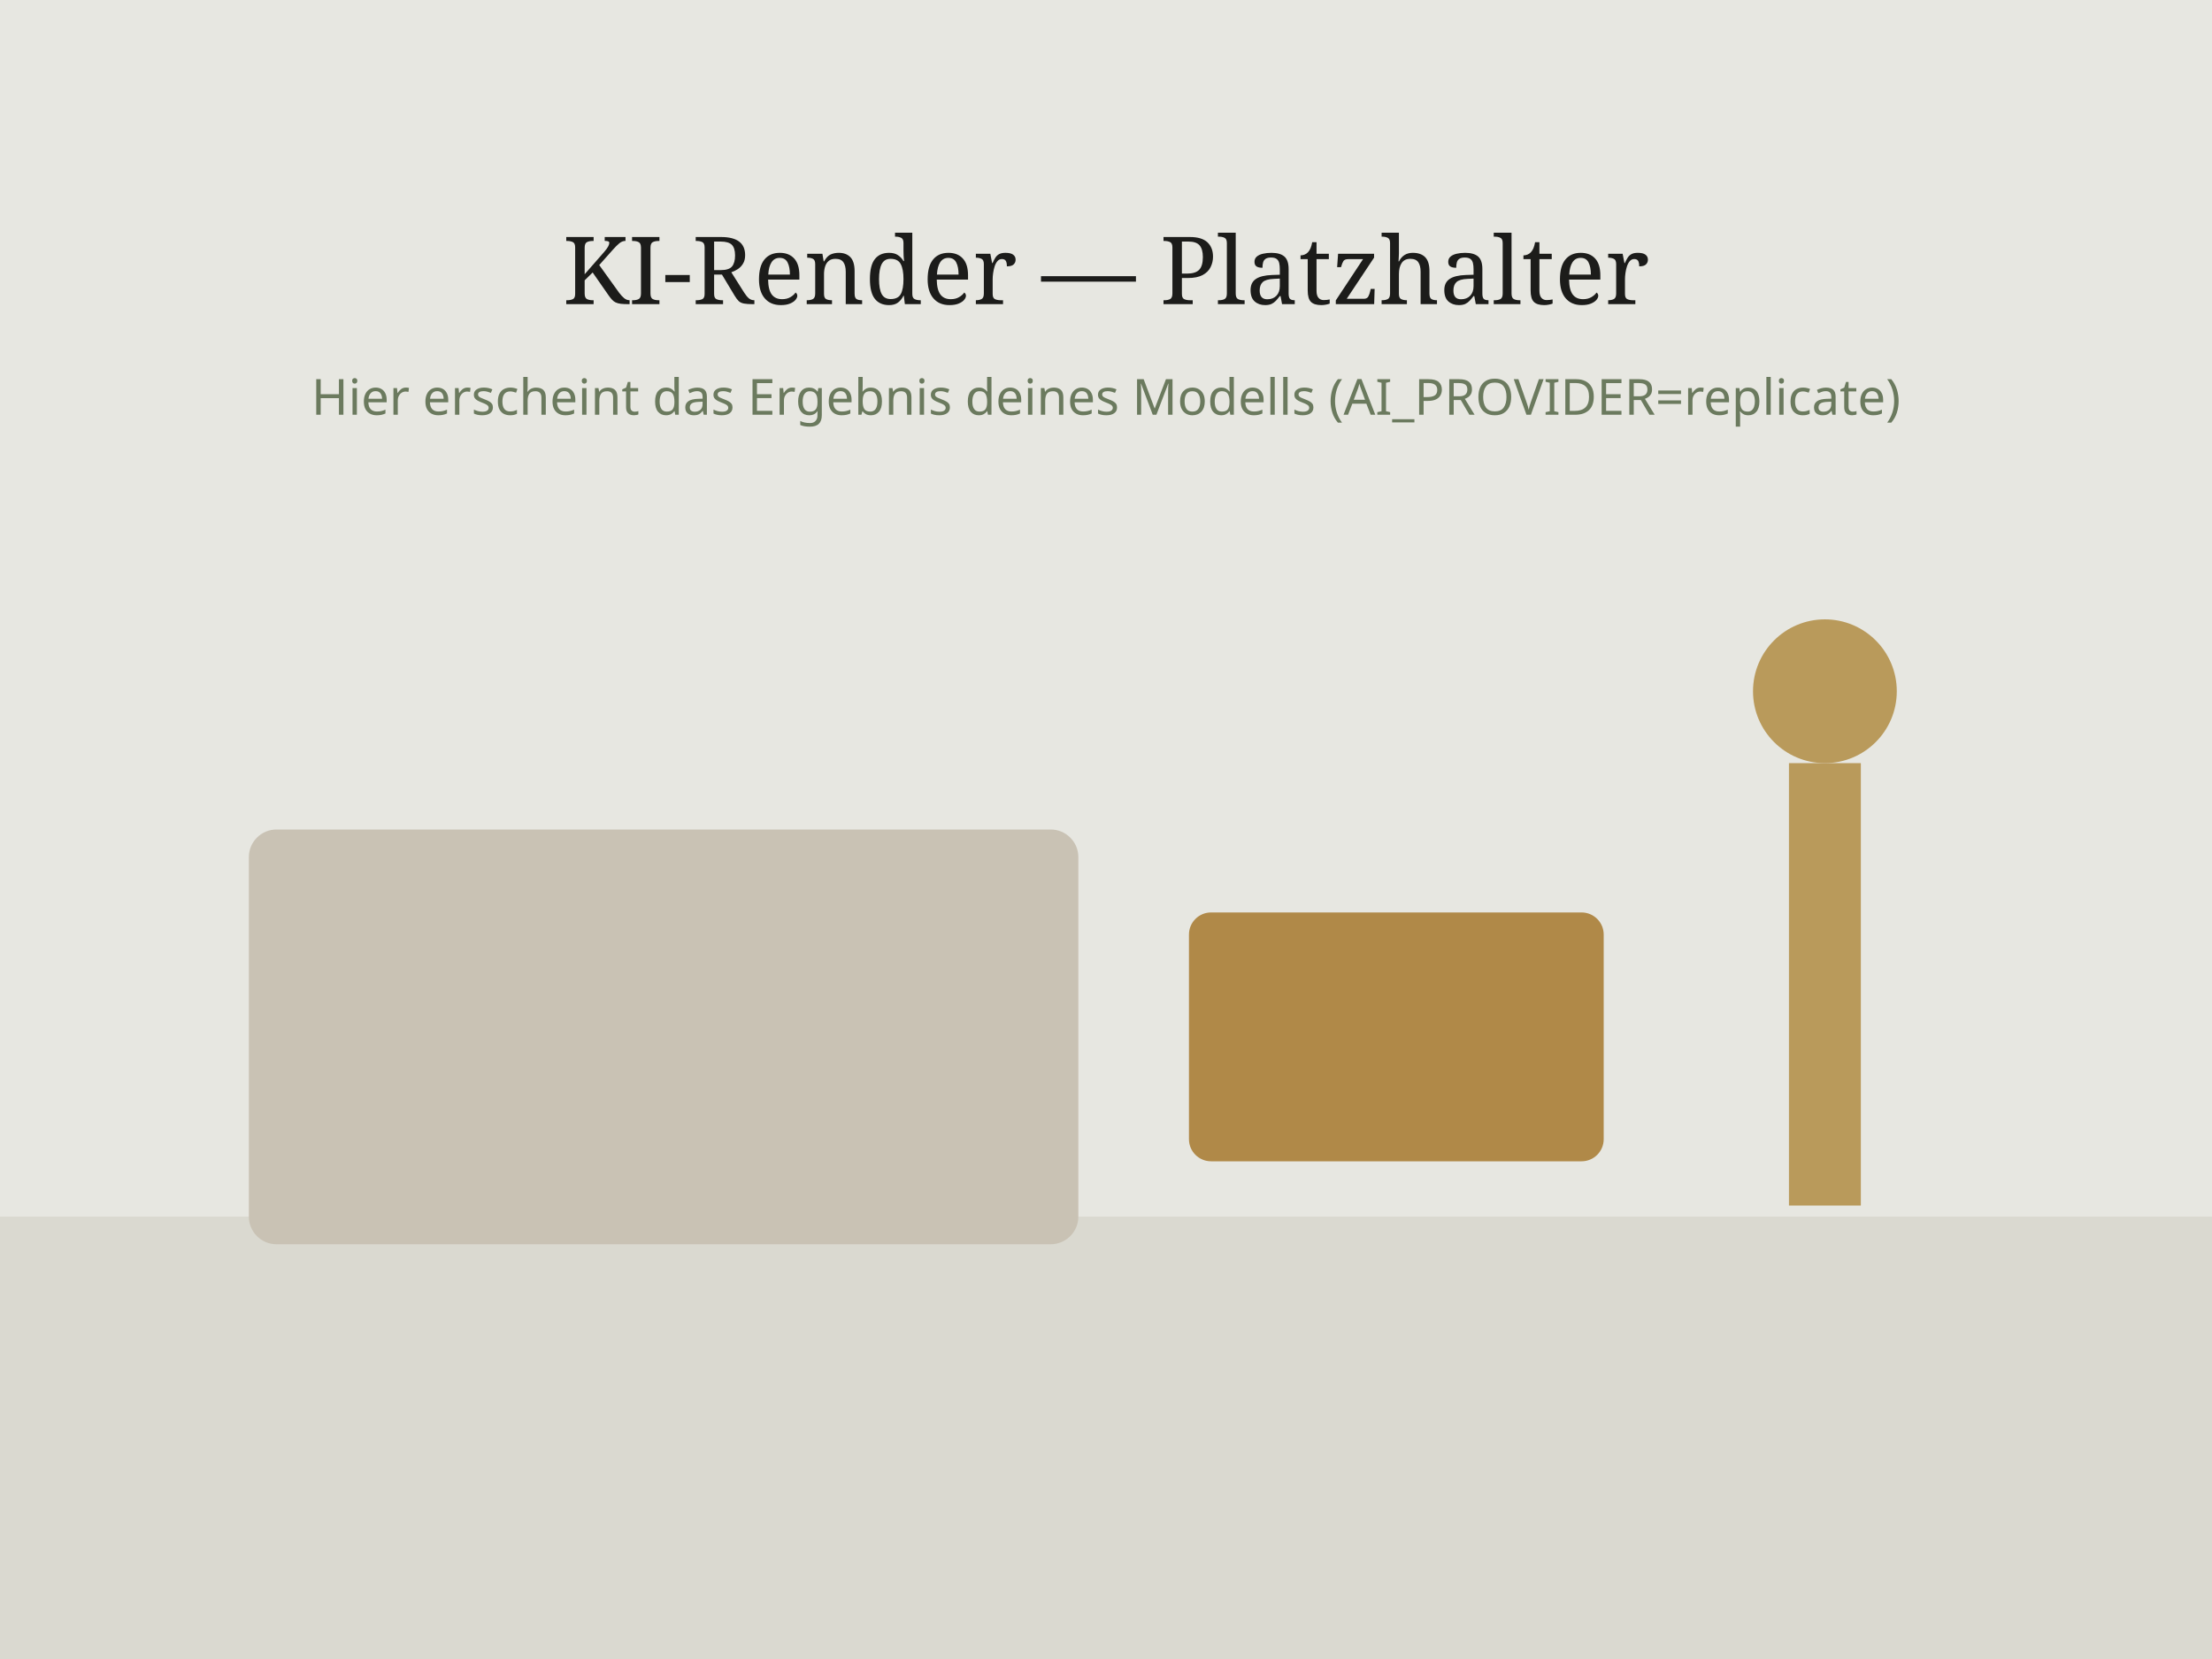
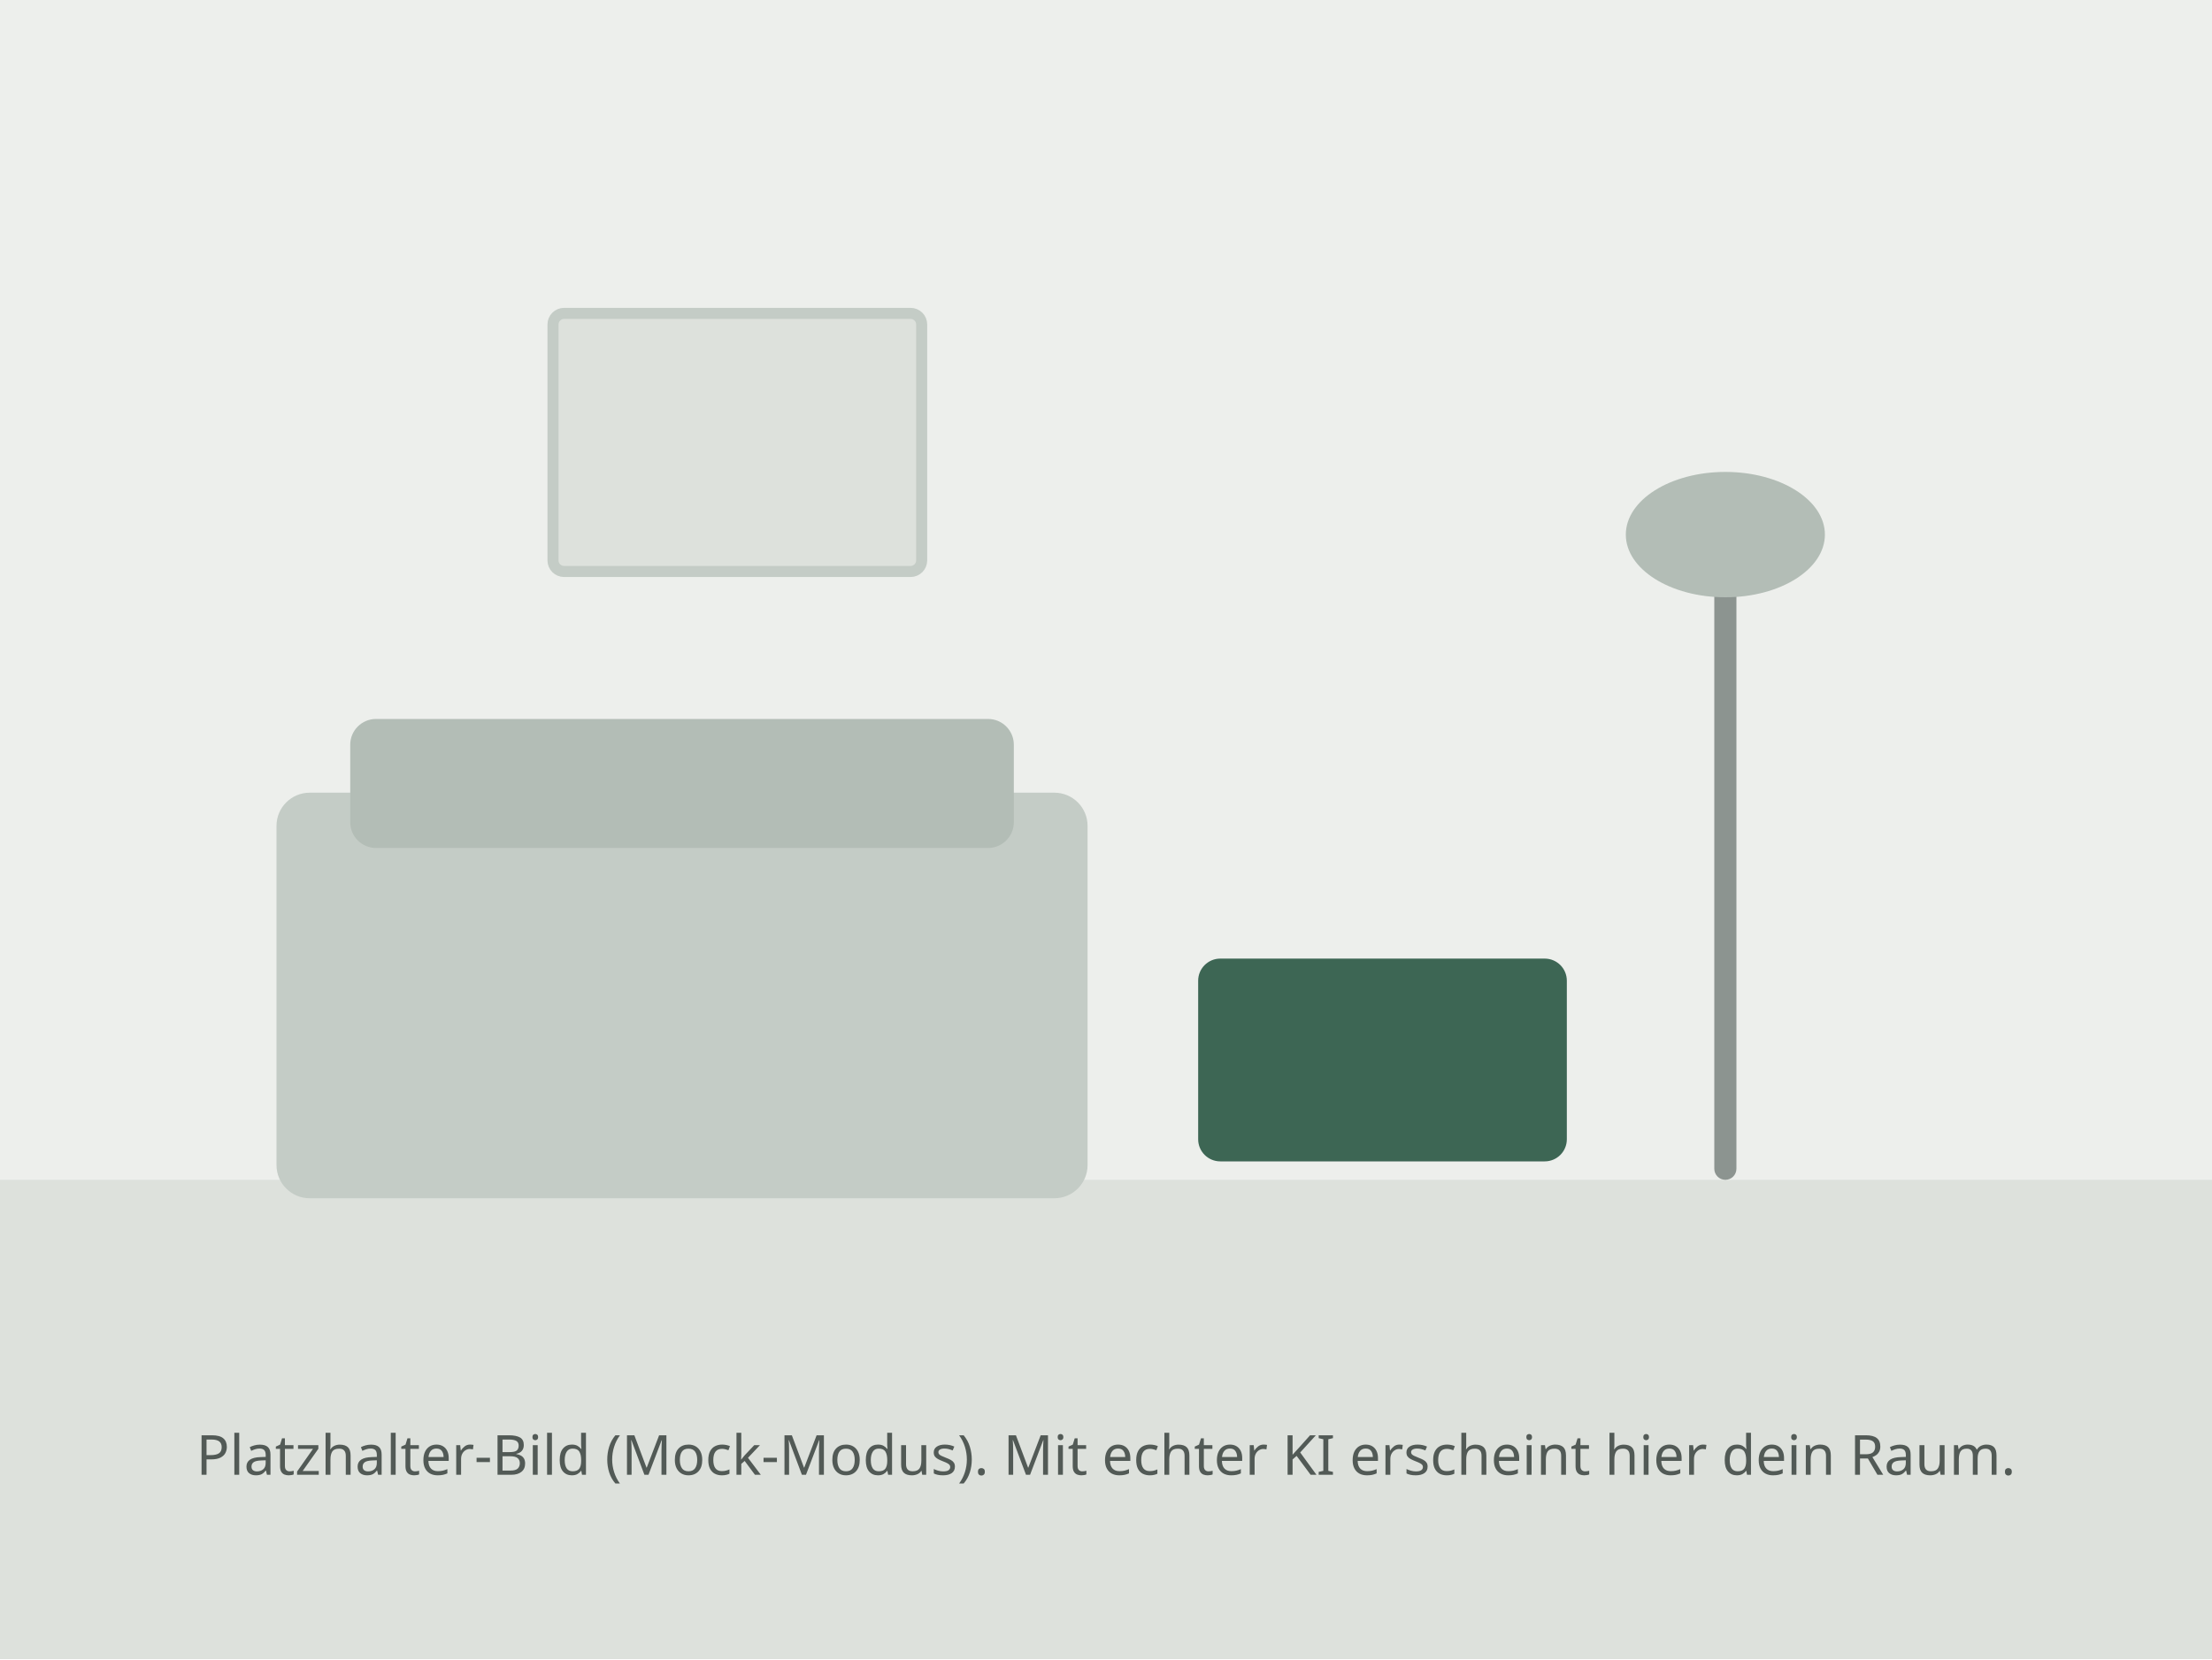
- <svg xmlns="http://www.w3.org/2000/svg" width="800" height="600" viewBox="0 0 800 600" role="img" aria-label="Render-Platzhalter">
-   <rect width="800" height="600" fill="#E7E7E1" />
-   <rect x="0" y="440" width="800" height="160" fill="#DAD9D0" />
-   <rect x="90" y="300" width="300" height="150" rx="10" fill="#C9C2B4" />
-   <rect x="430" y="330" width="150" height="90" rx="8" fill="#B08948" />
-   <circle cx="660" cy="250" r="26" fill="#B99A5B" />
-   <rect x="647" y="276" width="26" height="160" fill="#B99A5B" />
-   <g font-family="Georgia, serif" fill="#1C1C1A">
-     <text x="400" y="110" font-size="34" text-anchor="middle">KI-Render — Platzhalter</text>
-     <text x="400" y="150" font-family="system-ui, sans-serif" font-size="18" text-anchor="middle" fill="#6B7A5E">Hier erscheint das Ergebnis deines Modells (AI_PROVIDER=replicate)</text>
-   </g>
+ <svg xmlns="http://www.w3.org/2000/svg" width="1200" height="900" viewBox="0 0 1200 900" role="img" aria-label="Platzhalter für das KI-Bild (Mock-Modus)">
+   <rect width="1200" height="900" fill="#EDEFEC" />
+   <rect y="640" width="1200" height="260" fill="#DDE1DC" />
+   <rect x="150" y="430" width="440" height="220" rx="18" fill="#C4CCC6" />
+   <rect x="190" y="390" width="360" height="70" rx="14" fill="#B3BDB6" />
+   <rect x="650" y="520" width="200" height="110" rx="12" fill="#1E4D3A" opacity="0.85" />
+   <rect x="930" y="300" width="12" height="340" rx="6" fill="#8C9490" />
+   <ellipse cx="936" cy="290" rx="54" ry="34" fill="#B3BDB6" />
+   <rect x="300" y="170" width="200" height="140" rx="6" fill="#DDE1DC" stroke="#C4CCC6" stroke-width="6" />
+   <text x="600" y="800" text-anchor="middle" font-family="system-ui, sans-serif" font-size="30" fill="#525A56">Platzhalter-Bild (Mock-Modus). Mit echter KI erscheint hier dein Raum.</text>
</svg>
